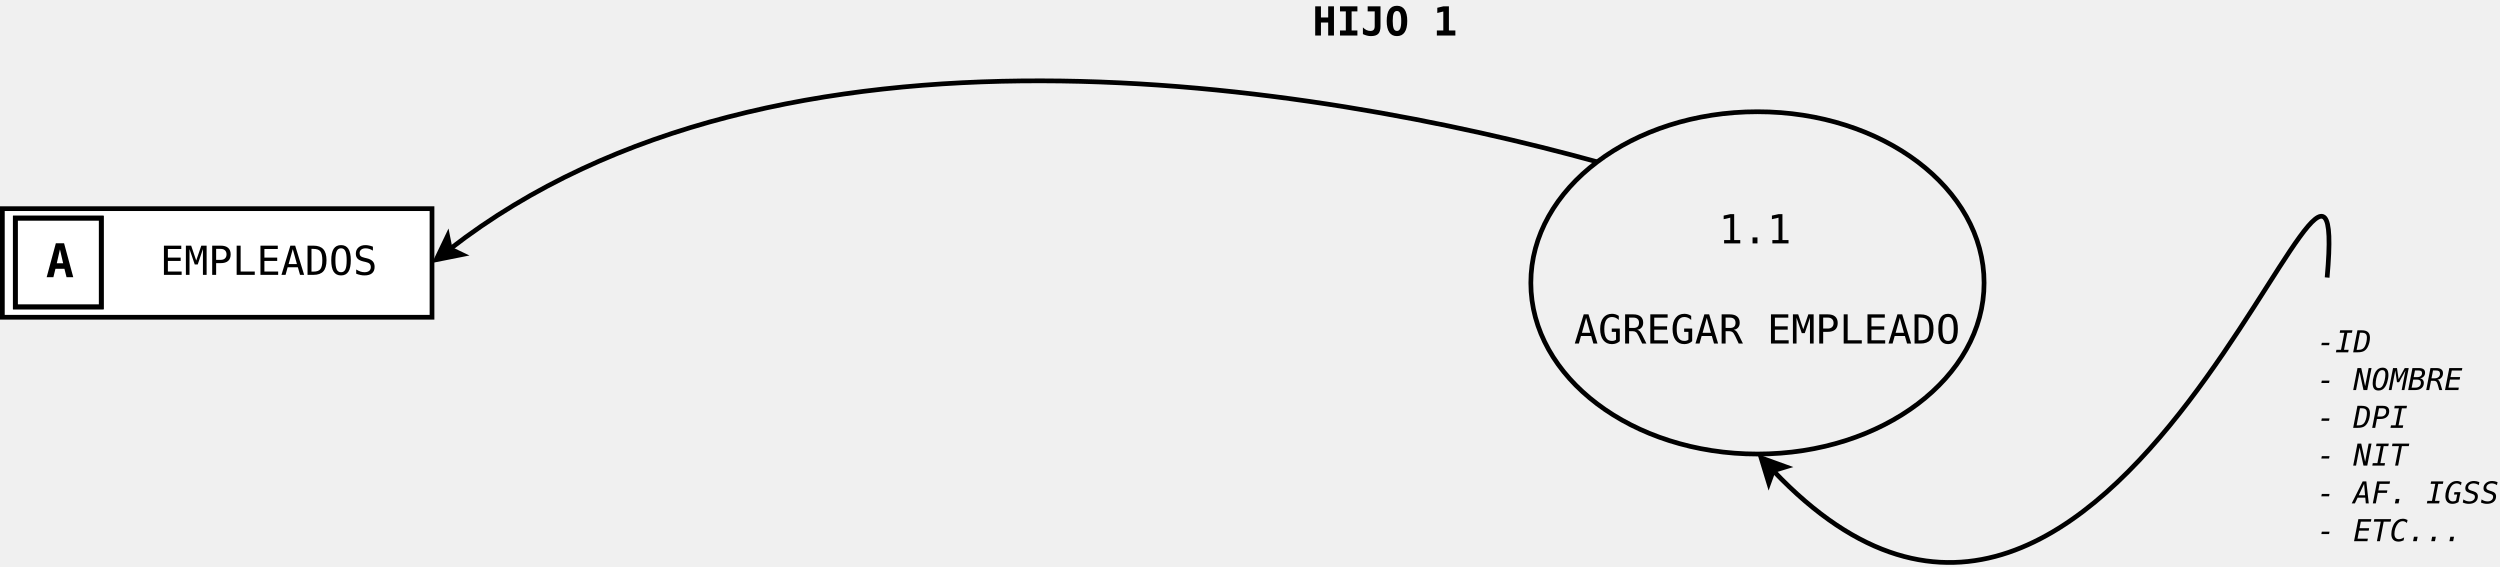
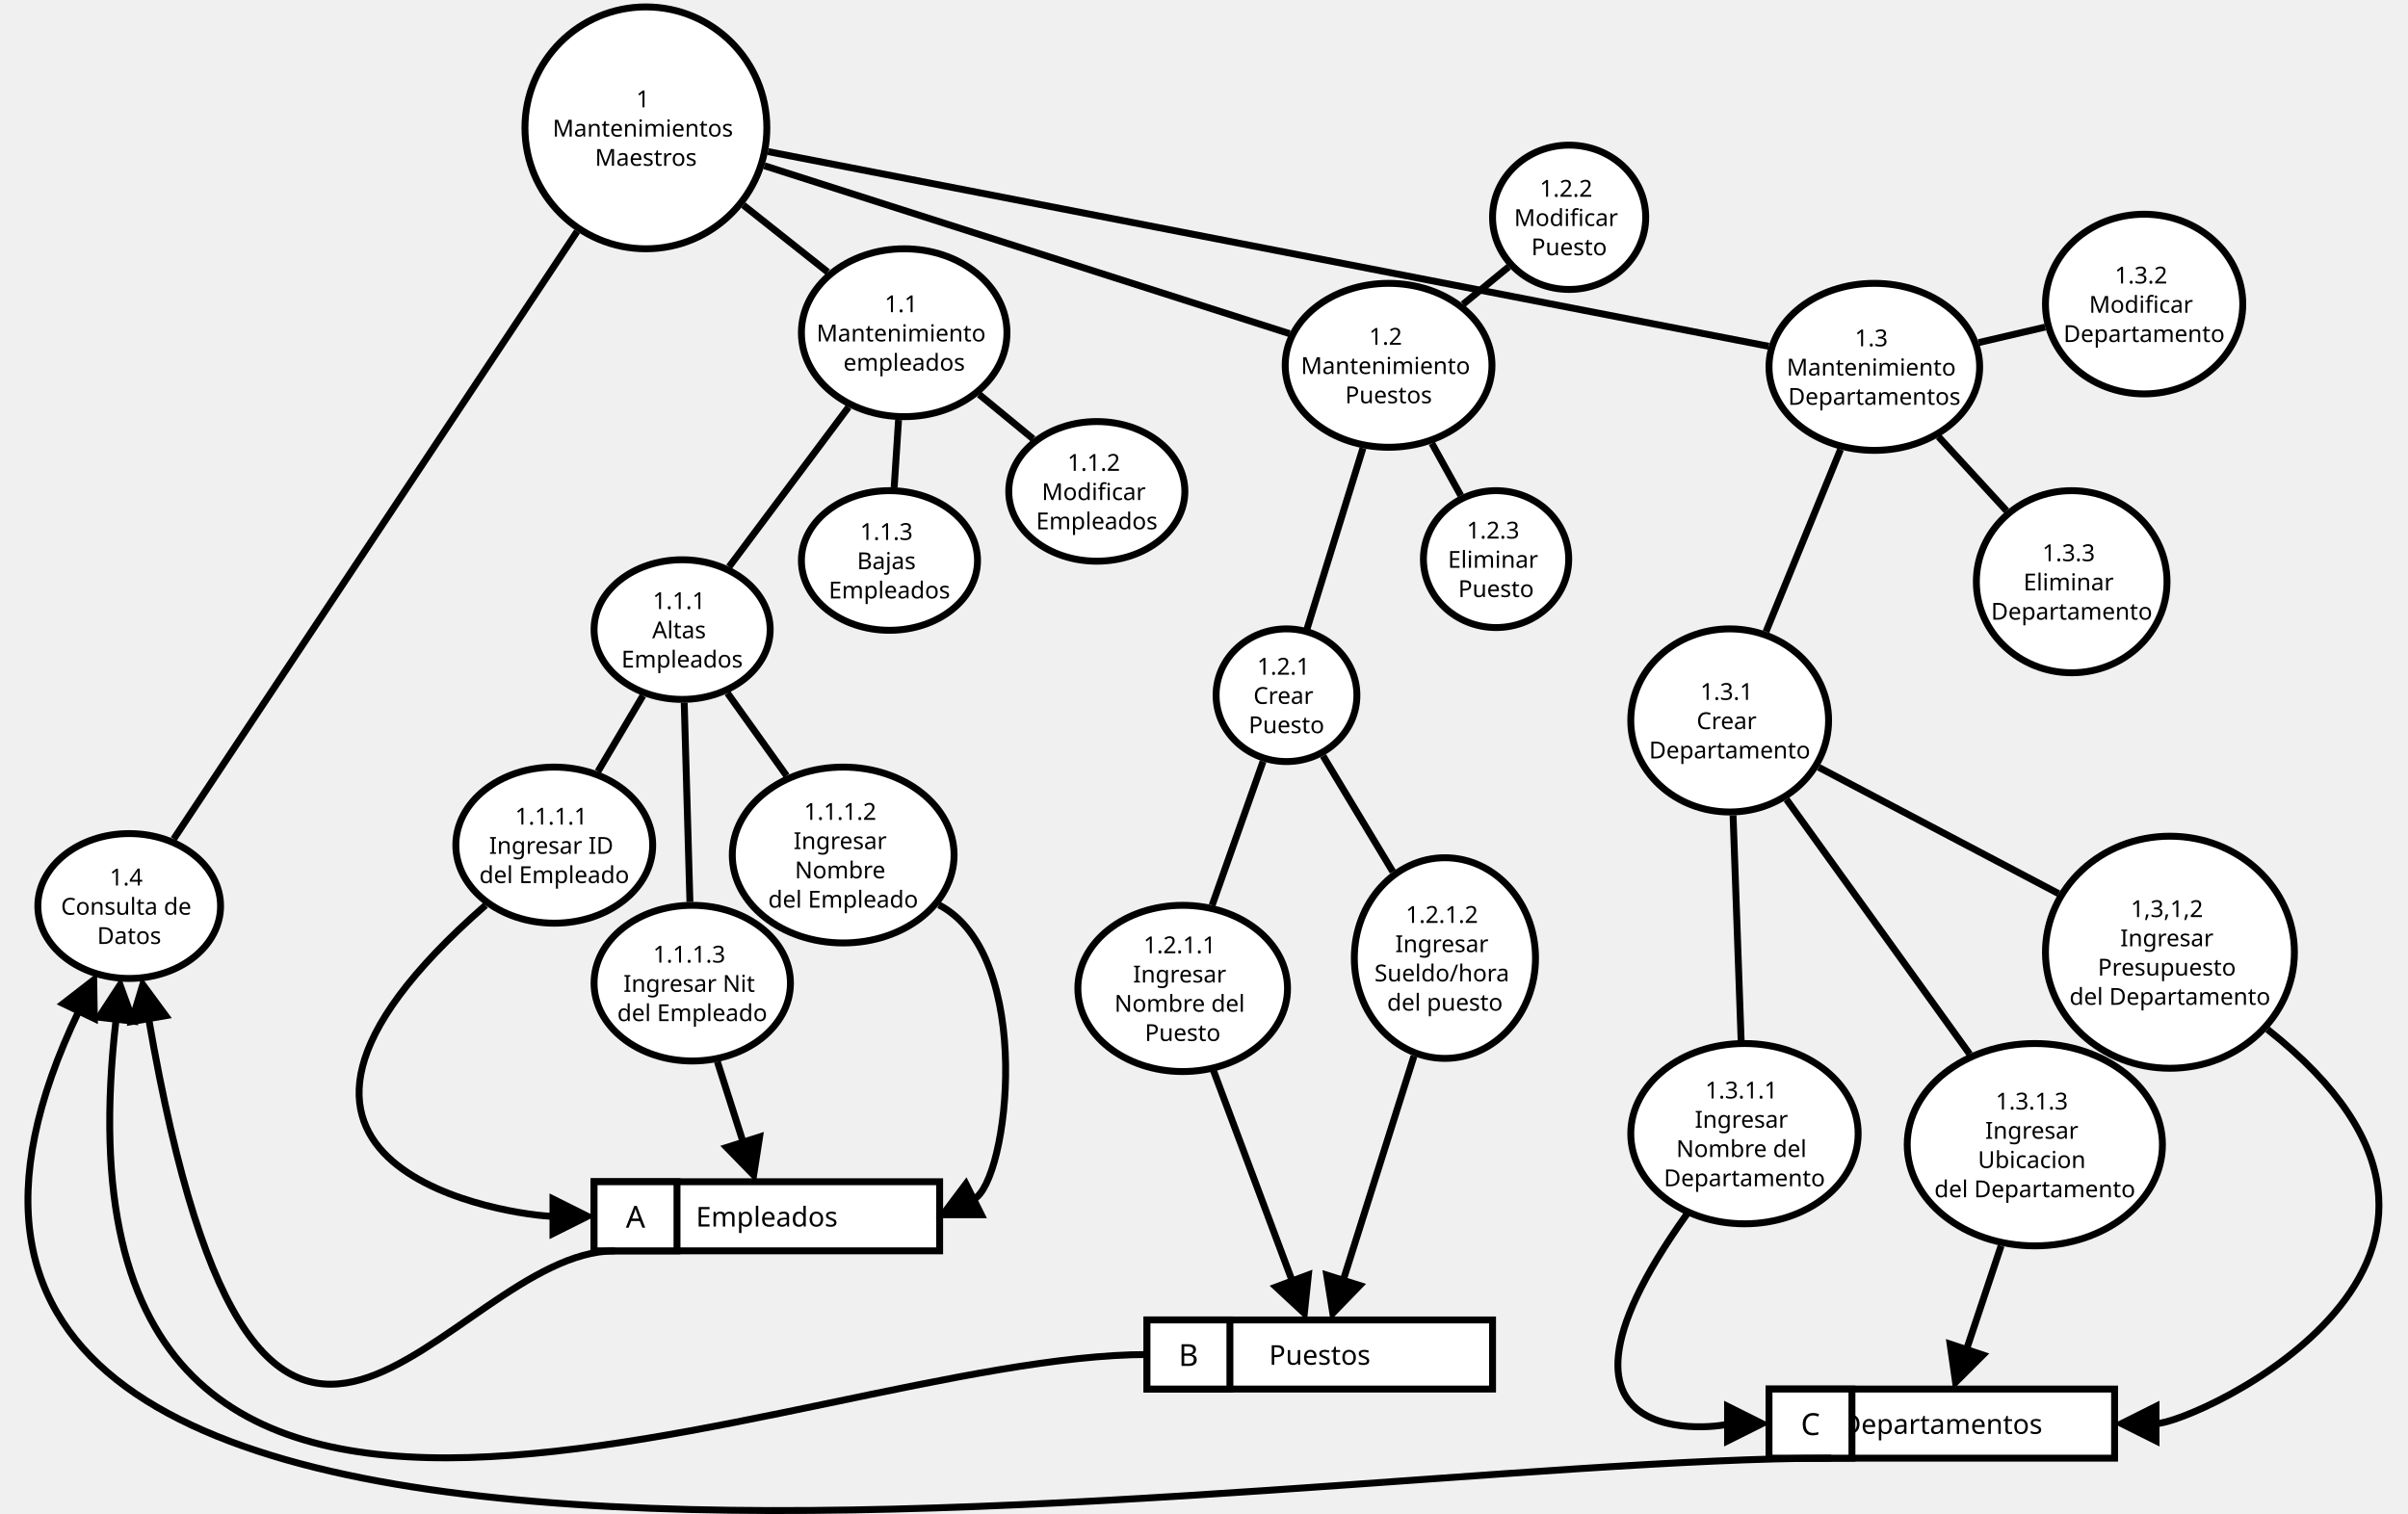
- <svg xmlns="http://www.w3.org/2000/svg" width="53cm" height="12cm" viewBox="701 249 1059 239">
-   <g>
-     <rect style="fill: #ffffff" x="702" y="337" width="182" height="46" />
-     <rect style="fill: none; fill-opacity:0; stroke-width: 2; stroke: #000000" x="702" y="337" width="182" height="46" />
-   </g>
-   <text font-size="16.979" style="fill: #000000;text-anchor:middle;font-family:monospace;font-style:normal;font-weight:normal" x="814.8" y="365.05">
-     <tspan x="814.8" y="365.05">EMPLEADOS</tspan>
-   </text>
-   <text font-size="19.756" style="fill: #000000;text-anchor:middle;font-family:monospace;font-style:normal;font-weight:700" x="726.4" y="366.05">
-     <tspan x="726.4" y="366.05">A</tspan>
-   </text>
-   <g>
-     <rect style="fill: none; fill-opacity:0; stroke-width: 2; stroke: #000000" x="707.484" y="341" width="36.419" height="37.633" />
-     <rect style="fill: none; fill-opacity:0; stroke-width: 2; stroke: #000000" x="707.484" y="341" width="36.419" height="37.633" />
-   </g>
-   <ellipse style="fill: none; fill-opacity:0; stroke-width: 2; stroke: #000000" cx="1445.46" cy="368.444" rx="95.998" ry="72.5" />
-   <text font-size="16.979" style="fill: #000000;text-anchor:middle;font-family:monospace;font-style:normal;font-weight:700" x="1287.64" y="263.67">
-     <tspan x="1287.64" y="263.67">HIJO 1</tspan>
-   </text>
-   <text font-size="16.979" style="fill: #000000;text-anchor:middle;font-family:monospace;font-style:normal;font-weight:normal" x="1449.54" y="351.706">
-     <tspan x="1449.54" y="351.706">1.1</tspan>
-     <tspan x="1449.54" y="372.929" />
-     <tspan x="1449.54" y="394.152">AGREGAR EMPLEADO</tspan>
-   </text>
-   <g>
-     <path style="fill: none; fill-opacity:0; stroke-width: 2; stroke: #000000" d="M 1377.58 317.178 C 1258.46,284.294 1030.5,246.25 891.69,354.029" />
-     <polygon style="fill: #000000" points="885.766,358.629 890.598,348.547 891.69,354.029 896.731,356.445 " />
-     <polygon style="fill: none; fill-opacity:0; stroke-width: 2; stroke: #000000" points="885.766,358.629 890.598,348.547 891.69,354.029 896.731,356.445 " />
-   </g>
-   <g>
-     <path style="fill: none; fill-opacity:0; stroke-width: 2; stroke: #000000" d="M 1686.77 366.178 C 1697.67,244.04 1597.61,601.152 1452.16,448.004" />
-     <polygon style="fill: #000000" points="1447,442.565 1457.51,446.373 1452.16,448.004 1450.26,453.26 " />
-     <polygon style="fill: none; fill-opacity:0; stroke-width: 2; stroke: #000000" points="1447,442.565 1457.51,446.373 1452.16,448.004 1450.26,453.26 " />
-   </g>
-   <text font-size="12.8" style="fill: #000000;text-anchor:start;font-family:monospace;font-style:oblique;font-weight:normal" x="1682.43" y="397.852">
-     <tspan x="1682.43" y="397.852">-ID</tspan>
-     <tspan x="1682.43" y="413.852">- NOMBRE</tspan>
-     <tspan x="1682.43" y="429.852">- DPI</tspan>
-     <tspan x="1682.43" y="445.852">- NIT</tspan>
-     <tspan x="1682.43" y="461.852">- AF. IGSS</tspan>
-     <tspan x="1682.43" y="477.852">- ETC...</tspan>
-   </text>
+ <svg xmlns="http://www.w3.org/2000/svg" width="35cm" height="22cm" viewBox="40 23 683 438">
+   <g>
+     <ellipse style="fill: #ffffff" cx="220" cy="60" rx="35" ry="35" />
+     <ellipse style="fill: none; fill-opacity:0; stroke-width: 2; stroke: #000000" cx="220" cy="60" rx="35" ry="35" />
+     <text font-size="6.773" style="fill: #000000;text-anchor:middle;font-family:sans-serif;font-style:normal;font-weight:normal" x="220" y="54.05">
+       <tspan x="220" y="54.05">1</tspan>
+       <tspan x="220" y="62.517">Mantenimientos</tspan>
+       <tspan x="220" y="70.983">Maestros</tspan>
+     </text>
+   </g>
+   <g>
+     <ellipse style="fill: #ffffff" cx="294.741" cy="119.293" rx="29.741" ry="24.293" />
+     <ellipse style="fill: none; fill-opacity:0; stroke-width: 2; stroke: #000000" cx="294.741" cy="119.293" rx="29.741" ry="24.293" />
+     <text font-size="6.773" style="fill: #000000;text-anchor:middle;font-family:sans-serif;font-style:normal;font-weight:normal" x="294.741" y="113.343">
+       <tspan x="294.741" y="113.343">1.1</tspan>
+       <tspan x="294.741" y="121.81">Mantenimiento</tspan>
+       <tspan x="294.741" y="130.276">empleados</tspan>
+     </text>
+   </g>
+   <g>
+     <ellipse style="fill: #ffffff" cx="575.479" cy="129.169" rx="30.479" ry="24.169" />
+     <ellipse style="fill: none; fill-opacity:0; stroke-width: 2; stroke: #000000" cx="575.479" cy="129.169" rx="30.479" ry="24.169" />
+     <text font-size="6.773" style="fill: #000000;text-anchor:middle;font-family:sans-serif;font-style:normal;font-weight:normal" x="575.479" y="123.219">
+       <tspan x="575.479" y="123.219">1.3</tspan>
+       <tspan x="575.479" y="131.685">Mantenimiento</tspan>
+       <tspan x="575.479" y="140.152">Departamentos</tspan>
+     </text>
+   </g>
+   <g>
+     <ellipse style="fill: #ffffff" cx="290.481" cy="185.206" rx="25.481" ry="20.206" />
+     <ellipse style="fill: none; fill-opacity:0; stroke-width: 2; stroke: #000000" cx="290.481" cy="185.206" rx="25.481" ry="20.206" />
+     <text font-size="6.773" style="fill: #000000;text-anchor:middle;font-family:sans-serif;font-style:normal;font-weight:normal" x="290.481" y="179.256">
+       <tspan x="290.481" y="179.256">1.1.3</tspan>
+       <tspan x="290.481" y="187.722">Bajas</tspan>
+       <tspan x="290.481" y="196.189">Empleados</tspan>
+     </text>
+   </g>
+   <g>
+     <ellipse style="fill: #ffffff" cx="632.588" cy="191.351" rx="27.588" ry="26.351" />
+     <ellipse style="fill: none; fill-opacity:0; stroke-width: 2; stroke: #000000" cx="632.588" cy="191.351" rx="27.588" ry="26.351" />
+     <text font-size="6.773" style="fill: #000000;text-anchor:middle;font-family:sans-serif;font-style:normal;font-weight:normal" x="632.588" y="185.401">
+       <tspan x="632.588" y="185.401">1.3.3</tspan>
+       <tspan x="632.588" y="193.868">Eliminar</tspan>
+       <tspan x="632.588" y="202.335">Departamento</tspan>
+     </text>
+   </g>
+   <g>
+     <ellipse style="fill: #ffffff" cx="350.482" cy="165.206" rx="25.482" ry="20.206" />
+     <ellipse style="fill: none; fill-opacity:0; stroke-width: 2; stroke: #000000" cx="350.482" cy="165.206" rx="25.482" ry="20.206" />
+     <text font-size="6.773" style="fill: #000000;text-anchor:middle;font-family:sans-serif;font-style:normal;font-weight:normal" x="350.482" y="159.256">
+       <tspan x="350.482" y="159.256">1.1.2</tspan>
+       <tspan x="350.482" y="167.723">Modificar</tspan>
+       <tspan x="350.482" y="176.19">Empleados</tspan>
+     </text>
+   </g>
+   <g>
+     <ellipse style="fill: #ffffff" cx="230.481" cy="205.206" rx="25.481" ry="20.206" />
+     <ellipse style="fill: none; fill-opacity:0; stroke-width: 2; stroke: #000000" cx="230.481" cy="205.206" rx="25.481" ry="20.206" />
+     <text font-size="6.773" style="fill: #000000;text-anchor:middle;font-family:sans-serif;font-style:normal;font-weight:normal" x="230.481" y="199.256">
+       <tspan x="230.481" y="199.256">1.1.1</tspan>
+       <tspan x="230.481" y="207.722">Altas</tspan>
+       <tspan x="230.481" y="216.189">Empleados</tspan>
+     </text>
+   </g>
+   <g>
+     <ellipse style="fill: #ffffff" cx="434.918" cy="128.723" rx="29.918" ry="23.723" />
+     <ellipse style="fill: none; fill-opacity:0; stroke-width: 2; stroke: #000000" cx="434.918" cy="128.723" rx="29.918" ry="23.723" />
+     <text font-size="6.773" style="fill: #000000;text-anchor:middle;font-family:sans-serif;font-style:normal;font-weight:normal" x="434.918" y="122.773">
+       <tspan x="434.918" y="122.773">1.2</tspan>
+       <tspan x="434.918" y="131.24">Mantenimiento</tspan>
+       <tspan x="434.918" y="139.707">Puestos</tspan>
+     </text>
+   </g>
+   <line style="fill: none; fill-opacity:0; stroke-width: 2; stroke: #000000" x1="248.192" y1="82.365" x2="272.62" y2="101.745" />
+   <line style="fill: none; fill-opacity:0; stroke-width: 2; stroke: #000000" x1="278.637" y1="140.824" x2="244.075" y2="187.031" />
+   <line style="fill: none; fill-opacity:0; stroke-width: 2; stroke: #000000" x1="316.433" y1="137.161" x2="332.056" y2="150.029" />
+   <line style="fill: none; fill-opacity:0; stroke-width: 2; stroke: #000000" x1="293.109" y1="144.541" x2="291.848" y2="164.061" />
+   <g>
+     <ellipse style="fill: #ffffff" cx="653.547" cy="110.997" rx="28.547" ry="25.997" />
+     <ellipse style="fill: none; fill-opacity:0; stroke-width: 2; stroke: #000000" cx="653.547" cy="110.997" rx="28.547" ry="25.997" />
+     <text font-size="6.773" style="fill: #000000;text-anchor:middle;font-family:sans-serif;font-style:normal;font-weight:normal" x="653.547" y="105.047">
+       <tspan x="653.547" y="105.047">1.3.2</tspan>
+       <tspan x="653.547" y="113.513">Modificar</tspan>
+       <tspan x="653.547" y="121.98">Departamento</tspan>
+     </text>
+   </g>
+   <g>
+     <ellipse style="fill: #ffffff" cx="533.621" cy="231.499" rx="28.621" ry="26.499" />
+     <ellipse style="fill: none; fill-opacity:0; stroke-width: 2; stroke: #000000" cx="533.621" cy="231.499" rx="28.621" ry="26.499" />
+     <text font-size="6.773" style="fill: #000000;text-anchor:middle;font-family:sans-serif;font-style:normal;font-weight:normal" x="533.621" y="225.549">
+       <tspan x="533.621" y="225.549">1.3.1</tspan>
+       <tspan x="533.621" y="234.016">Crear</tspan>
+       <tspan x="533.621" y="242.482">Departamento</tspan>
+     </text>
+   </g>
+   <g>
+     <ellipse style="fill: #ffffff" cx="466.019" cy="184.808" rx="21.019" ry="19.808" />
+     <ellipse style="fill: none; fill-opacity:0; stroke-width: 2; stroke: #000000" cx="466.019" cy="184.808" rx="21.019" ry="19.808" />
+     <text font-size="6.773" style="fill: #000000;text-anchor:middle;font-family:sans-serif;font-style:normal;font-weight:normal" x="466.019" y="178.858">
+       <tspan x="466.019" y="178.858">1.2.3</tspan>
+       <tspan x="466.019" y="187.325">Eliminar</tspan>
+       <tspan x="466.019" y="195.792">Puesto</tspan>
+     </text>
+   </g>
+   <g>
+     <ellipse style="fill: #ffffff" cx="487.161" cy="85.885" rx="22.161" ry="20.885" />
+     <ellipse style="fill: none; fill-opacity:0; stroke-width: 2; stroke: #000000" cx="487.161" cy="85.885" rx="22.161" ry="20.885" />
+     <text font-size="6.773" style="fill: #000000;text-anchor:middle;font-family:sans-serif;font-style:normal;font-weight:normal" x="487.161" y="79.935">
+       <tspan x="487.161" y="79.935">1.2.2</tspan>
+       <tspan x="487.161" y="88.401">Modificar</tspan>
+       <tspan x="487.161" y="96.868">Puesto</tspan>
+     </text>
+   </g>
+   <g>
+     <ellipse style="fill: #ffffff" cx="405.372" cy="224.199" rx="20.372" ry="19.199" />
+     <ellipse style="fill: none; fill-opacity:0; stroke-width: 2; stroke: #000000" cx="405.372" cy="224.199" rx="20.372" ry="19.199" />
+     <text font-size="6.773" style="fill: #000000;text-anchor:middle;font-family:sans-serif;font-style:normal;font-weight:normal" x="405.372" y="218.249">
+       <tspan x="405.372" y="218.249">1.2.1</tspan>
+       <tspan x="405.372" y="226.716">Crear</tspan>
+       <tspan x="405.372" y="235.182">Puesto </tspan>
+     </text>
+   </g>
+   <g>
+     <ellipse style="fill: #ffffff" cx="193.483" cy="267.586" rx="28.483" ry="22.586" />
+     <ellipse style="fill: none; fill-opacity:0; stroke-width: 2; stroke: #000000" cx="193.483" cy="267.586" rx="28.483" ry="22.586" />
+     <text font-size="6.773" style="fill: #000000;text-anchor:middle;font-family:sans-serif;font-style:normal;font-weight:normal" x="193.483" y="261.636">
+       <tspan x="193.483" y="261.636">1.1.1.1</tspan>
+       <tspan x="193.483" y="270.102">Ingresar ID</tspan>
+       <tspan x="193.483" y="278.569">del Empleado</tspan>
+     </text>
+   </g>
+   <g>
+     <ellipse style="fill: #ffffff" cx="277.091" cy="270.447" rx="32.091" ry="25.447" />
+     <ellipse style="fill: none; fill-opacity:0; stroke-width: 2; stroke: #000000" cx="277.091" cy="270.447" rx="32.091" ry="25.447" />
+     <text font-size="6.773" style="fill: #000000;text-anchor:middle;font-family:sans-serif;font-style:normal;font-weight:normal" x="277.091" y="260.263">
+       <tspan x="277.091" y="260.263">1.1.1.2</tspan>
+       <tspan x="277.091" y="268.73">Ingresar</tspan>
+       <tspan x="277.091" y="277.197">Nombre</tspan>
+       <tspan x="277.091" y="285.663">del Empleado</tspan>
+     </text>
+   </g>
+   <g>
+     <ellipse style="fill: #ffffff" cx="233.412" cy="307.529" rx="28.412" ry="22.529" />
+     <ellipse style="fill: none; fill-opacity:0; stroke-width: 2; stroke: #000000" cx="233.412" cy="307.529" rx="28.412" ry="22.529" />
+     <text font-size="6.773" style="fill: #000000;text-anchor:middle;font-family:sans-serif;font-style:normal;font-weight:normal" x="233.412" y="301.579">
+       <tspan x="233.412" y="301.579">1.1.1.3</tspan>
+       <tspan x="233.412" y="310.046">Ingresar Nit</tspan>
+       <tspan x="233.412" y="318.513">del Empleado</tspan>
+     </text>
+   </g>
+   <g>
+     <ellipse style="fill: #ffffff" cx="451.216" cy="300.268" rx="26.216" ry="29.036" />
+     <ellipse style="fill: none; fill-opacity:0; stroke-width: 2; stroke: #000000" cx="451.216" cy="300.268" rx="26.216" ry="29.036" />
+     <text font-size="6.773" style="fill: #000000;text-anchor:middle;font-family:sans-serif;font-style:normal;font-weight:normal" x="451.216" y="290.085">
+       <tspan x="451.216" y="290.085">1.2.1.2</tspan>
+       <tspan x="451.216" y="298.551">Ingresar</tspan>
+       <tspan x="451.216" y="307.018">Sueldo/hora</tspan>
+       <tspan x="451.216" y="315.485">del puesto</tspan>
+     </text>
+   </g>
+   <g>
+     <ellipse style="fill: #ffffff" cx="375.336" cy="309.055" rx="30.335" ry="24.055" />
+     <ellipse style="fill: none; fill-opacity:0; stroke-width: 2; stroke: #000000" cx="375.336" cy="309.055" rx="30.335" ry="24.055" />
+     <text font-size="6.773" style="fill: #000000;text-anchor:middle;font-family:sans-serif;font-style:normal;font-weight:normal" x="375.336" y="298.871">
+       <tspan x="375.336" y="298.871">1.2.1.1</tspan>
+       <tspan x="375.336" y="307.338">Ingresar</tspan>
+       <tspan x="375.336" y="315.805">Nombre del</tspan>
+       <tspan x="375.336" y="324.271">Puesto</tspan>
+     </text>
+   </g>
+   <g>
+     <ellipse style="fill: #ffffff" cx="537.898" cy="351.086" rx="32.898" ry="26.087" />
+     <ellipse style="fill: none; fill-opacity:0; stroke-width: 2; stroke: #000000" cx="537.898" cy="351.086" rx="32.898" ry="26.087" />
+     <text font-size="6.773" style="fill: #000000;text-anchor:middle;font-family:sans-serif;font-style:normal;font-weight:normal" x="537.898" y="340.903">
+       <tspan x="537.898" y="340.903">1.3.1.1</tspan>
+       <tspan x="537.898" y="349.37">Ingresar</tspan>
+       <tspan x="537.898" y="357.836">Nombre del</tspan>
+       <tspan x="537.898" y="366.303">Departamento</tspan>
+     </text>
+   </g>
+   <line style="fill: none; fill-opacity:0; stroke-width: 2; stroke: #000000" x1="427.495" y1="152.709" x2="411.143" y2="205.551" />
+   <line style="fill: none; fill-opacity:0; stroke-width: 2; stroke: #000000" x1="456.473" y1="111.048" x2="469.687" y2="100.213" />
+   <line style="fill: none; fill-opacity:0; stroke-width: 2; stroke: #000000" x1="447.439" y1="151.303" x2="455.806" y2="166.392" />
+   <line style="fill: none; fill-opacity:0; stroke-width: 2; stroke: #000000" x1="565.699" y1="153.077" x2="544.131" y2="205.804" />
+   <line style="fill: none; fill-opacity:0; stroke-width: 2; stroke: #000000" x1="605.689" y1="122.137" x2="624.91" y2="117.663" />
+   <line style="fill: none; fill-opacity:0; stroke-width: 2; stroke: #000000" x1="594.051" y1="149.39" x2="613.724" y2="170.811" />
+   <line style="fill: none; fill-opacity:0; stroke-width: 2; stroke: #000000" x1="219.127" y1="224.349" x2="206.115" y2="246.287" />
+   <line style="fill: none; fill-opacity:0; stroke-width: 2; stroke: #000000" x1="243.619" y1="223.594" x2="260.693" y2="247.494" />
+   <line style="fill: none; fill-opacity:0; stroke-width: 2; stroke: #000000" x1="231.088" y1="226.402" x2="232.739" y2="284.022" />
+   <line style="fill: none; fill-opacity:0; stroke-width: 2; stroke: #000000" x1="415.952" y1="241.754" x2="436.145" y2="275.261" />
+   <g>
+     <ellipse style="fill: #ffffff" cx="70.481" cy="285.206" rx="26.436" ry="20.962" />
+     <ellipse style="fill: none; fill-opacity:0; stroke-width: 2; stroke: #000000" cx="70.481" cy="285.206" rx="26.436" ry="20.962" />
+     <text font-size="6.773" style="fill: #000000;text-anchor:middle;font-family:sans-serif;font-style:normal;font-weight:normal" x="70.481" y="279.256">
+       <tspan x="70.481" y="279.256">1.4</tspan>
+       <tspan x="70.481" y="287.723">Consulta de</tspan>
+       <tspan x="70.481" y="296.19">Datos</tspan>
+     </text>
+   </g>
+   <g>
+     <ellipse style="fill: #ffffff" cx="621.925" cy="354.28" rx="36.925" ry="29.28" />
+     <ellipse style="fill: none; fill-opacity:0; stroke-width: 2; stroke: #000000" cx="621.925" cy="354.28" rx="36.925" ry="29.28" />
+     <text font-size="6.773" style="fill: #000000;text-anchor:middle;font-family:sans-serif;font-style:normal;font-weight:normal" x="621.925" y="344.097">
+       <tspan x="621.925" y="344.097">1.3.1.3</tspan>
+       <tspan x="621.925" y="352.563">Ingresar</tspan>
+       <tspan x="621.925" y="361.03">Ubicacion</tspan>
+       <tspan x="621.925" y="369.497">del Departamento</tspan>
+     </text>
+   </g>
+   <g>
+     <ellipse style="fill: #ffffff" cx="661.019" cy="298.582" rx="36.019" ry="33.582" />
+     <ellipse style="fill: none; fill-opacity:0; stroke-width: 2; stroke: #000000" cx="661.019" cy="298.582" rx="36.019" ry="33.582" />
+     <text font-size="6.773" style="fill: #000000;text-anchor:middle;font-family:sans-serif;font-style:normal;font-weight:normal" x="661.019" y="288.399">
+       <tspan x="661.019" y="288.399">1,3,1,2</tspan>
+       <tspan x="661.019" y="296.866">Ingresar</tspan>
+       <tspan x="661.019" y="305.332"> Presupuesto</tspan>
+       <tspan x="661.019" y="313.799">del Departamento</tspan>
+     </text>
+   </g>
+   <line style="fill: none; fill-opacity:0; stroke-width: 2; stroke: #000000" x1="254.296" y1="70.967" x2="406.243" y2="119.554" />
+   <line style="fill: none; fill-opacity:0; stroke-width: 2; stroke: #000000" x1="255.333" y1="66.875" x2="544.909" y2="123.22" />
+   <line style="fill: none; fill-opacity:0; stroke-width: 2; stroke: #000000" x1="398.593" y1="243.352" x2="383.857" y2="284.982" />
+   <line style="fill: none; fill-opacity:0; stroke-width: 2; stroke: #000000" x1="534.603" y1="258.973" x2="536.945" y2="324.46" />
+   <line style="fill: none; fill-opacity:0; stroke-width: 2; stroke: #000000" x1="559.382" y1="245.064" x2="628.78" y2="281.607" />
+   <line style="fill: none; fill-opacity:0; stroke-width: 2; stroke: #000000" x1="550.059" y1="254.356" x2="603.083" y2="328.081" />
+   <g>
+     <rect style="fill: #ffffff" x="205" y="365" width="100" height="20" />
+     <rect style="fill: none; fill-opacity:0; stroke-width: 2; stroke: #000000" x="205" y="365" width="100" height="20" />
+     <text font-size="7.902" style="fill: #000000;text-anchor:middle;font-family:sans-serif;font-style:normal;font-weight:normal" x="255" y="377.961">
+       <tspan x="255" y="377.961">   Empleados</tspan>
+     </text>
+   </g>
+   <g>
+     <rect style="fill: #ffffff" x="205" y="365" width="24" height="20" />
+     <rect style="fill: none; fill-opacity:0; stroke-width: 2; stroke: #000000" x="205" y="365" width="24" height="20" />
+     <text font-size="8.794" style="fill: #000000;text-anchor:middle;font-family:sans-serif;font-style:normal;font-weight:normal" x="217" y="378.304">
+       <tspan x="217" y="378.304">A</tspan>
+     </text>
+   </g>
+   <g>
+     <rect style="fill: #ffffff" x="545" y="425" width="100" height="20" />
+     <rect style="fill: none; fill-opacity:0; stroke-width: 2; stroke: #000000" x="545" y="425" width="100" height="20" />
+     <text font-size="7.902" style="fill: #000000;text-anchor:middle;font-family:sans-serif;font-style:normal;font-weight:normal" x="595" y="437.961">
+       <tspan x="595" y="437.961">   Departamentos</tspan>
+     </text>
+   </g>
+   <g>
+     <rect style="fill: #ffffff" x="545" y="425" width="24" height="20" />
+     <rect style="fill: none; fill-opacity:0; stroke-width: 2; stroke: #000000" x="545" y="425" width="24" height="20" />
+     <text font-size="8.794" style="fill: #000000;text-anchor:middle;font-family:sans-serif;font-style:normal;font-weight:normal" x="557" y="438.304">
+       <tspan x="557" y="438.304">C</tspan>
+     </text>
+   </g>
+   <g>
+     <path style="fill: none; fill-opacity:0; stroke-width: 2; stroke: #000000" d="M 173.598 284.983 C 85.116,362.397 183.685,375 193.109,375" />
+     <polygon style="fill: #000000" points="193.109,380 203.109,375 193.109,370 " />
+     <polygon style="fill: none; fill-opacity:0; stroke-width: 2; stroke: #000000" points="193.109,380 203.109,375 193.109,370 " />
+   </g>
+   <g>
+     <line style="fill: none; fill-opacity:0; stroke-width: 2; stroke: #000000" x1="240.685" y1="330.261" x2="248.138" y2="353.553" />
+     <polygon style="fill: #000000" points="243.375,355.076 251.185,363.077 252.9,352.029 " />
+     <polygon style="fill: none; fill-opacity:0; stroke-width: 2; stroke: #000000" points="243.375,355.076 251.185,363.077 252.9,352.029 " />
+   </g>
+   <g>
+     <path style="fill: none; fill-opacity:0; stroke-width: 2; stroke: #000000" d="M 304.791 284.891 C 332.701,299.445 325,365 314.839,370.081" />
+     <polygon style="fill: #000000" points="312.603,365.609 305.894,374.553 317.075,374.553 " />
+     <polygon style="fill: none; fill-opacity:0; stroke-width: 2; stroke: #000000" points="312.603,365.609 305.894,374.553 317.075,374.553 " />
+   </g>
+   <g>
+     <rect style="fill: #ffffff" x="365" y="405" width="100" height="20" />
+     <rect style="fill: none; fill-opacity:0; stroke-width: 2; stroke: #000000" x="365" y="405" width="100" height="20" />
+     <text font-size="7.902" style="fill: #000000;text-anchor:middle;font-family:sans-serif;font-style:normal;font-weight:normal" x="415" y="417.961">
+       <tspan x="415" y="417.961">   Puestos</tspan>
+     </text>
+   </g>
+   <g>
+     <rect style="fill: #ffffff" x="365" y="405" width="24" height="20" />
+     <rect style="fill: none; fill-opacity:0; stroke-width: 2; stroke: #000000" x="365" y="405" width="24" height="20" />
+     <text font-size="8.794" style="fill: #000000;text-anchor:middle;font-family:sans-serif;font-style:normal;font-weight:normal" x="377" y="418.304">
+       <tspan x="377" y="418.304">B</tspan>
+     </text>
+   </g>
+   <g>
+     <polyline style="fill: none; fill-opacity:0; stroke-width: 2; stroke: #000000" points="384.167,332.644 407.028,393.705 " />
+     <polygon style="fill: #000000" points="402.345,395.458 410.534,403.071 411.71,391.952 " />
+     <polygon style="fill: none; fill-opacity:0; stroke-width: 2; stroke: #000000" points="402.345,395.458 410.534,403.071 411.71,391.952 " />
+   </g>
+   <g>
+     <polyline style="fill: none; fill-opacity:0; stroke-width: 2; stroke: #000000" points="442.264,328.629 421.782,393.516 " />
+     <polygon style="fill: #000000" points="417.013,392.011 418.771,403.052 426.55,395.021 " />
+     <polygon style="fill: none; fill-opacity:0; stroke-width: 2; stroke: #000000" points="417.013,392.011 418.771,403.052 426.55,395.021 " />
+   </g>
+   <g>
+     <path style="fill: none; fill-opacity:0; stroke-width: 2; stroke: #000000" d="M 521.268 374.323 C 468.37,448.237 537.663,435 533.005,435" />
+     <polygon style="fill: #000000" points="533.005,440 543.005,435 533.005,430 " />
+     <polygon style="fill: none; fill-opacity:0; stroke-width: 2; stroke: #000000" points="533.005,440 543.005,435 533.005,430 " />
+   </g>
+   <g>
+     <line style="fill: none; fill-opacity:0; stroke-width: 2; stroke: #000000" x1="612.167" y1="383.535" x2="602.152" y2="413.559" />
+     <polygon style="fill: #000000" points="597.409,411.977 598.988,423.045 606.895,415.141 " />
+     <polygon style="fill: none; fill-opacity:0; stroke-width: 2; stroke: #000000" points="597.409,411.977 598.988,423.045 606.895,415.141 " />
+   </g>
+   <g>
+     <path style="fill: none; fill-opacity:0; stroke-width: 2; stroke: #000000" d="M 689.256 320.914 C 773.238,387.332 667.914,435 656.996,435" />
+     <polygon style="fill: #000000" points="656.996,430 646.996,435 656.996,440 " />
+     <polygon style="fill: none; fill-opacity:0; stroke-width: 2; stroke: #000000" points="656.996,430 646.996,435 656.996,440 " />
+   </g>
+   <line style="fill: none; fill-opacity:0; stroke-width: 2; stroke: #000000" x1="200.096" y1="89.979" x2="83.353" y2="265.818" />
+   <g>
+     <path style="fill: none; fill-opacity:0; stroke-width: 2; stroke: #000000" d="M 76.111 317.793 C 108.757,506.747 162.356,385 211,385" />
+     <polygon style="fill: #000000" points="81.038,316.942 74.409,307.939 71.184,318.644 " />
+     <polygon style="fill: none; fill-opacity:0; stroke-width: 2; stroke: #000000" points="81.038,316.942 74.409,307.939 71.184,318.644 " />
+   </g>
+   <g>
+     <path style="fill: none; fill-opacity:0; stroke-width: 2; stroke: #000000" d="M 66.683 317.969 C 42.468,526.836 263.534,415 365.298,415" />
+     <polygon style="fill: #000000" points="71.649,318.545 67.834,308.036 61.716,317.393 " />
+     <polygon style="fill: none; fill-opacity:0; stroke-width: 2; stroke: #000000" points="71.649,318.545 67.834,308.036 61.716,317.393 " />
+   </g>
+   <g>
+     <path style="fill: none; fill-opacity:0; stroke-width: 2; stroke: #000000" d="M 55.887 315.616 C -44.835,525.493 398.82,445 563,445" />
+     <polygon style="fill: #000000" points="60.395,317.78 60.214,306.601 51.379,313.453 " />
+     <polygon style="fill: none; fill-opacity:0; stroke-width: 2; stroke: #000000" points="60.395,317.78 60.214,306.601 51.379,313.453 " />
+   </g>
</svg>
